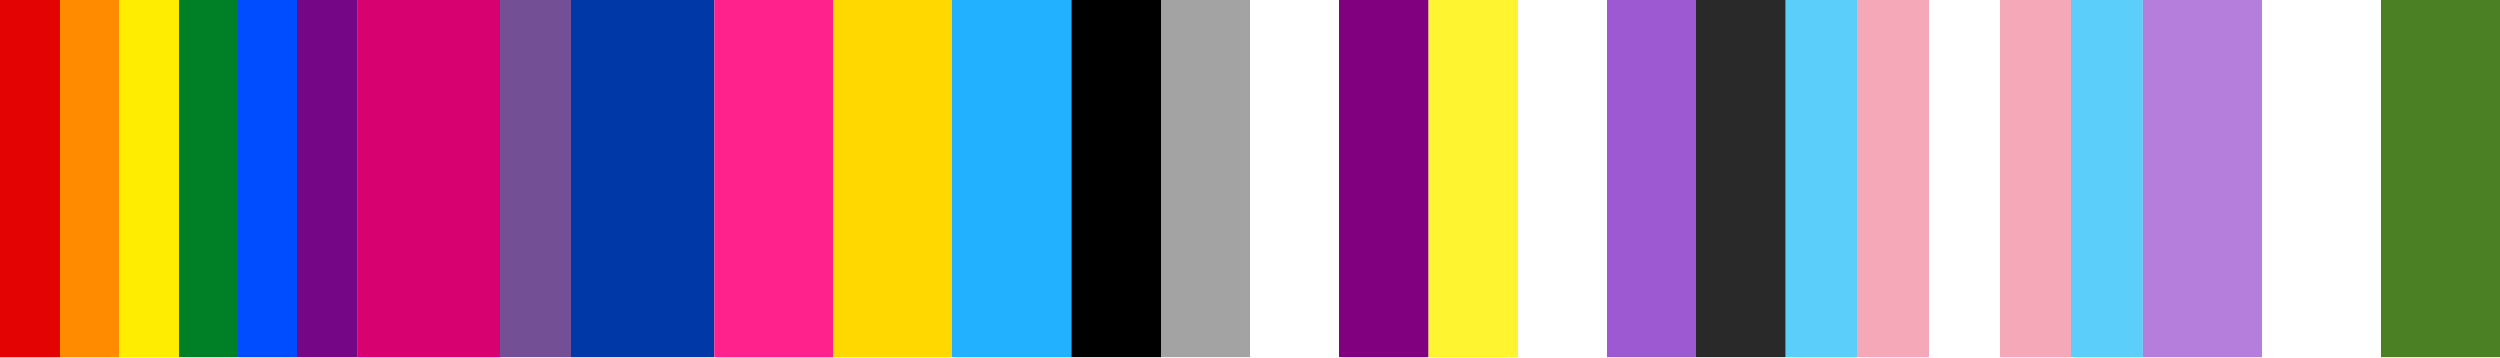
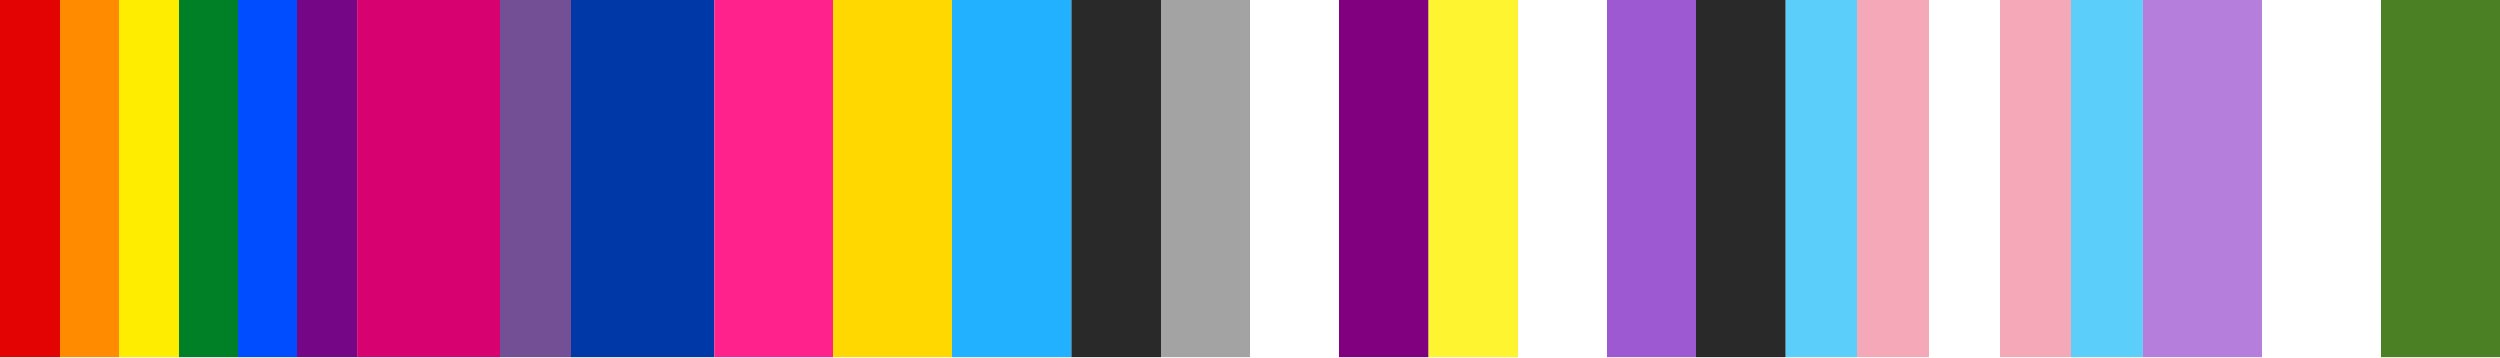
<svg height="100" width="700">
  <defs>
    <linearGradient id="linearGradientgayGO">
      <stop style="stop-color:#e40303;stop-opacity:1;" offset="0" />
      <stop style="stop-color:#e40303;stop-opacity:1;" offset="0.167" />
      <stop style="stop-color:#ff8c00;stop-opacity:1;" offset="0.167" />
      <stop style="stop-color:#ff8c00;stop-opacity:1;" offset="0.333" />
      <stop style="stop-color:#ffed00;stop-opacity:1;" offset="0.333" />
      <stop style="stop-color:#ffed00;stop-opacity:1;" offset="0.5" />
      <stop style="stop-color:#008026;stop-opacity:1;" offset="0.5" />
      <stop style="stop-color:#008026;stop-opacity:1;" offset="0.667" />
      <stop style="stop-color:#004dff;stop-opacity:1;" offset="0.667" />
      <stop style="stop-color:#004dff;stop-opacity:1;" offset="0.833" />
      <stop style="stop-color:#750787;stop-opacity:1;" offset="0.833" />
      <stop style="stop-color:#750787;stop-opacity:1;" offset="1" />
    </linearGradient>
    <linearGradient id="linearGradientbi">
      <stop style="stop-color:#d70270;stop-opacity:1;" offset="0" />
      <stop style="stop-color:#d70270;stop-opacity:1;" offset="0.4" />
      <stop style="stop-color:#734f96;stop-opacity:1;" offset="0.4" />
      <stop style="stop-color:#734f96;stop-opacity:1;" offset="0.6" />
      <stop style="stop-color:#0038a8;stop-opacity:1;" offset="0.6" />
      <stop style="stop-color:#0038a8;stop-opacity:1;" offset="1" />
    </linearGradient>
    <linearGradient id="linearGradientpan">
      <stop style="stop-color:#ff218c;stop-opacity:1;" offset="0" />
      <stop style="stop-color:#ff218c;stop-opacity:1;" offset="0.333" />
      <stop style="stop-color:#ffd800;stop-opacity:1;" offset="0.333" />
      <stop style="stop-color:#ffd800;stop-opacity:1;" offset="0.667" />
      <stop style="stop-color:#21b1ff;stop-opacity:1;" offset="0.667" />
      <stop style="stop-color:#21b1ff;stop-opacity:1;" offset="1" />
    </linearGradient>
    <linearGradient id="linearGradientace">
-       <stop style="stop-color:#000000;stop-opacity:1;" offset="0" />
-       <stop style="stop-color:#000000;stop-opacity:1;" offset="0.25" />
+       <stop style="stop-color:#292929;stop-opacity:1;" offset="0" />
+       <stop style="stop-color:#292929;stop-opacity:1;" offset="0.25" />
      <stop style="stop-color:#a3a3a3;stop-opacity:1;" offset="0.25" />
      <stop style="stop-color:#a3a3a3;stop-opacity:1;" offset="0.5" />
      <stop style="stop-color:#ffffff;stop-opacity:1;" offset="0.5" />
      <stop style="stop-color:#ffffff;stop-opacity:1;" offset="0.75" />
      <stop style="stop-color:#800080;stop-opacity:1;" offset="0.75" />
      <stop style="stop-color:#800080;stop-opacity:1;" offset="1" />
    </linearGradient>
    <linearGradient id="linearGradientnonbinary">
      <stop style="stop-color:#FFF430;stop-opacity:1;" offset="0" />
      <stop style="stop-color:#FFF430;stop-opacity:1;" offset="0.25" />
      <stop style="stop-color:#ffffff;stop-opacity:1;" offset="0.25" />
      <stop style="stop-color:#ffffff;stop-opacity:1;" offset="0.5" />
      <stop style="stop-color:#9C59D1;stop-opacity:1;" offset="0.5" />
      <stop style="stop-color:#9C59D1;stop-opacity:1;" offset="0.75" />
      <stop style="stop-color:#292929;stop-opacity:1;" offset="0.75" />
      <stop style="stop-color:#292929;stop-opacity:1;" offset="1" />
    </linearGradient>
    <linearGradient id="linearGradienttrans">
      <stop style="stop-color:#5BCEFA;stop-opacity:1;" offset="0" />
      <stop style="stop-color:#5BCEFA;stop-opacity:1;" offset="0.2" />
      <stop style="stop-color:#F5A9B8;stop-opacity:1;" offset="0.2" />
      <stop style="stop-color:#F5A9B8;stop-opacity:1;" offset="0.4" />
      <stop style="stop-color:#ffffff;stop-opacity:1;" offset="0.4" />
      <stop style="stop-color:#ffffff;stop-opacity:1;" offset="0.6" />
      <stop style="stop-color:#F5A9B8;stop-opacity:1;" offset="0.6" />
      <stop style="stop-color:#F5A9B8;stop-opacity:1;" offset="0.8" />
      <stop style="stop-color:#5BCEFA;stop-opacity:1;" offset="0.8" />
      <stop style="stop-color:#5BCEFA;stop-opacity:1;" offset="1" />
    </linearGradient>
    <linearGradient id="linearGradientgenderqueer">
      <stop style="stop-color:#B67EDC;stop-opacity:1;" offset="0" />
      <stop style="stop-color:#B67EDC;stop-opacity:1;" offset="0.333" />
      <stop style="stop-color:#ffffff;stop-opacity:1;" offset="0.333" />
      <stop style="stop-color:#ffffff;stop-opacity:1;" offset="0.667" />
      <stop style="stop-color:#4B8124;stop-opacity:1;" offset="0.667" />
      <stop style="stop-color:#4B8124;stop-opacity:1;" offset="1" />
    </linearGradient>
  </defs>
  <rect width="100" height="100" x="0" y="0" fill="url(#linearGradientgayGO)" />
  <rect width="100" height="100" x="100" y="0" fill="url(#linearGradientbi)" />
  <rect width="100" height="100" x="200" y="0" fill="url(#linearGradientpan)" />
  <rect width="100" height="100" x="300" y="0" fill="url(#linearGradientace)" />
  <rect width="100" height="100" x="400" y="0" fill="url(#linearGradientnonbinary)" />
  <rect width="100" height="100" x="500" y="0" fill="url(#linearGradienttrans)" />
  <rect width="100" height="100" x="600" y="0" fill="url(#linearGradientgenderqueer)" />
</svg>
